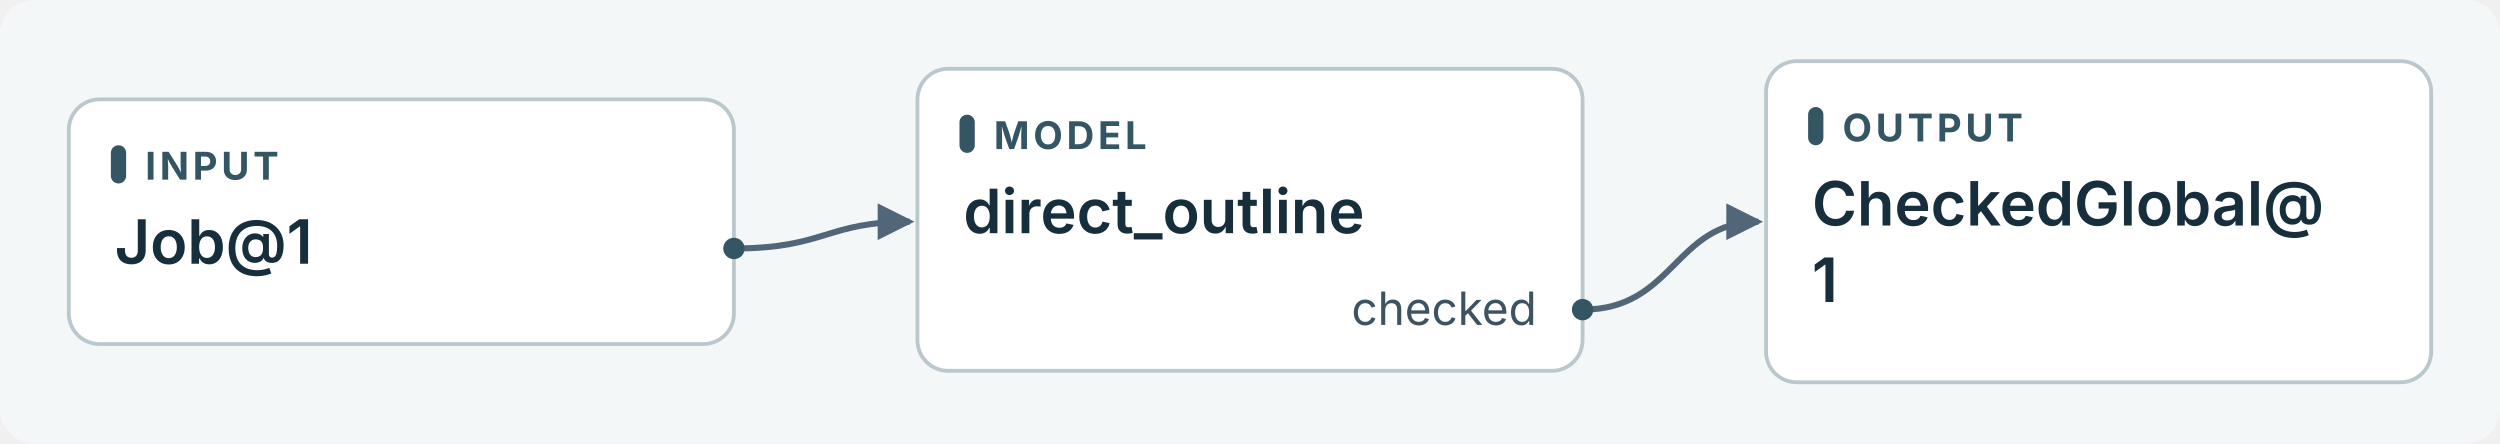
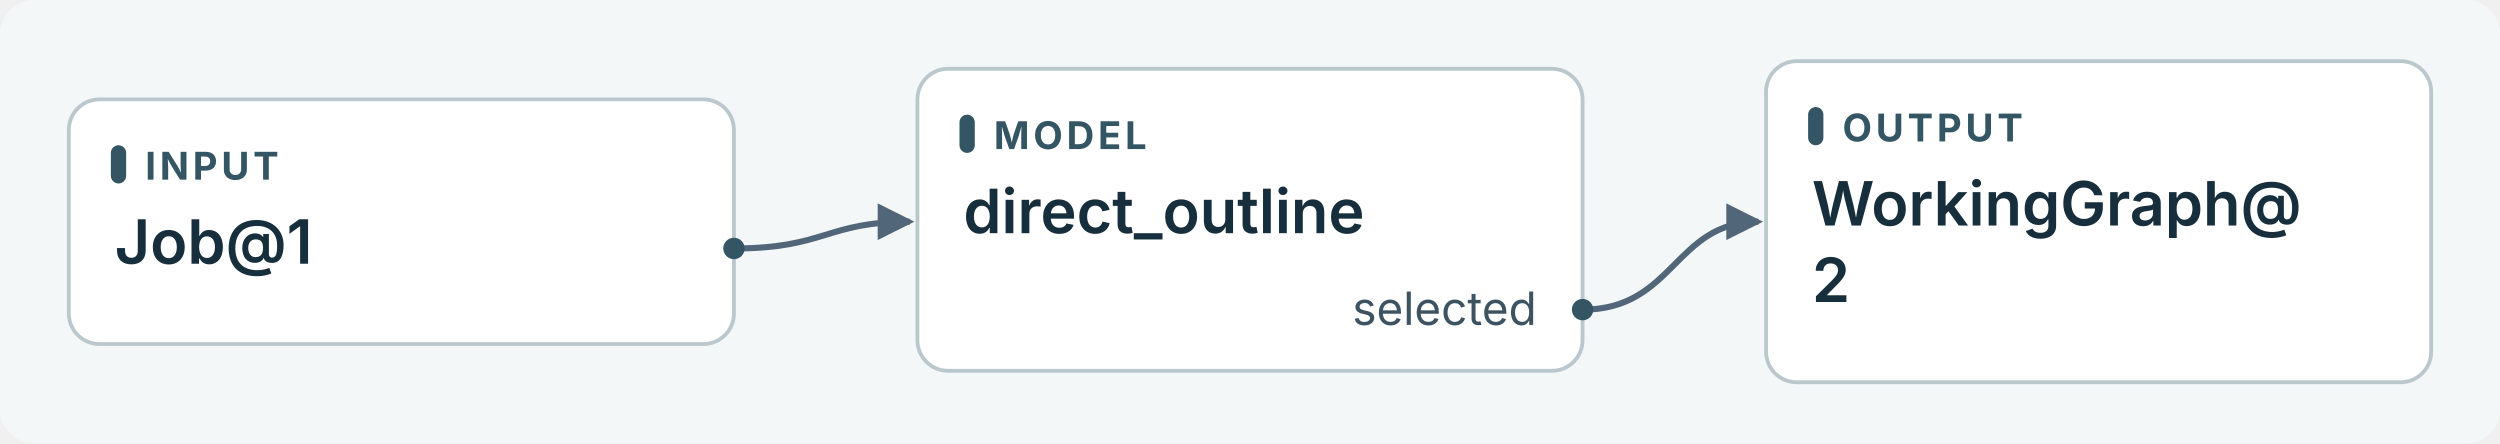
<svg xmlns="http://www.w3.org/2000/svg" aria-labelledby="title desc" width="654" height="116" viewBox="0 0 654 116" role="img">
  <defs>
    <marker id="arrow" viewBox="0 0 8 8" refX="7" refY="4" markerWidth="6" markerHeight="6" orient="auto">
      <path d="M0 0 L8 4 L0 8 Z" fill="#526679" />
    </marker>
  </defs>
  <rect x="0" y="0" width="654" height="116" fill="#f4f7f8" rx="9" />
  <g fill="none" stroke="#526679" stroke-width="1.6" stroke-linejoin="round">
    <path d="M192 65 C216 65 216 58 238 58" marker-end="url(#arrow)" data-source="input" data-port="" data-target="handler" />
-     <path d="M414 81 C438 81 438 58 460 58" marker-end="url(#arrow)" data-source="handler" data-port="checked" data-target="port:checked" />
+     <path d="M414 81 C438 81 438 58 460 58" marker-end="url(#arrow)" data-source="handler" data-port="selected" data-target="port:selected" />
  </g>
  <g data-node="input" font-family="Inter, Arial, sans-serif">
    <rect x="18" y="26" width="174" height="64" rx="8" fill="white" stroke="#bac8ce" />
    <rect x="29" y="38" width="4" height="10" rx="2" fill="#345564" />
    <text x="38" y="47" fill="#345564" font-size="10" font-weight="700" letter-spacing="1">INPUT</text>
    <text x="30" y="69" fill="#172e3c" font-size="16" font-weight="600">Job@1</text>
    <circle cx="192" cy="65" r="2.8" fill="#345564" />
  </g>
  <g data-node="handler" font-family="Inter, Arial, sans-serif">
    <rect x="240" y="18" width="174" height="79" rx="8" fill="white" stroke="#bac8ce" />
    <rect x="251" y="30" width="4" height="10" rx="2" fill="#345564" />
    <text x="260" y="39" fill="#345564" font-size="10" font-weight="700" letter-spacing="1">MODEL</text>
    <text x="252" y="61" fill="#172e3c" font-size="16" font-weight="600">direct_outline</text>
-     <text x="402" y="85" fill="#3d5362" font-size="12" text-anchor="end">checked</text>
+     <text x="402" y="85" fill="#3d5362" font-size="12" text-anchor="end">selected</text>
    <circle cx="414" cy="81" r="2.8" fill="#345564" />
  </g>
-   <g data-node="port:checked" font-family="Inter, Arial, sans-serif">
+   <g data-node="port:selected" font-family="Inter, Arial, sans-serif">
    <rect x="462" y="16" width="174" height="84" rx="8" fill="white" stroke="#bac8ce" />
    <rect x="473" y="28" width="4" height="10" rx="2" fill="#345564" />
    <text x="482" y="37" fill="#345564" font-size="10" font-weight="700" letter-spacing="1">OUTPUT</text>
-     <text x="474" y="59" fill="#172e3c" font-size="16" font-weight="600">CheckedGlobal@</text>
-     <text x="474" y="79" fill="#172e3c" font-size="16" font-weight="600">1</text>
+     <text x="474" y="59" fill="#172e3c" font-size="16" font-weight="600">WorkingGraph@</text>
+     <text x="474" y="79" fill="#172e3c" font-size="16" font-weight="600">2</text>
  </g>
</svg>
